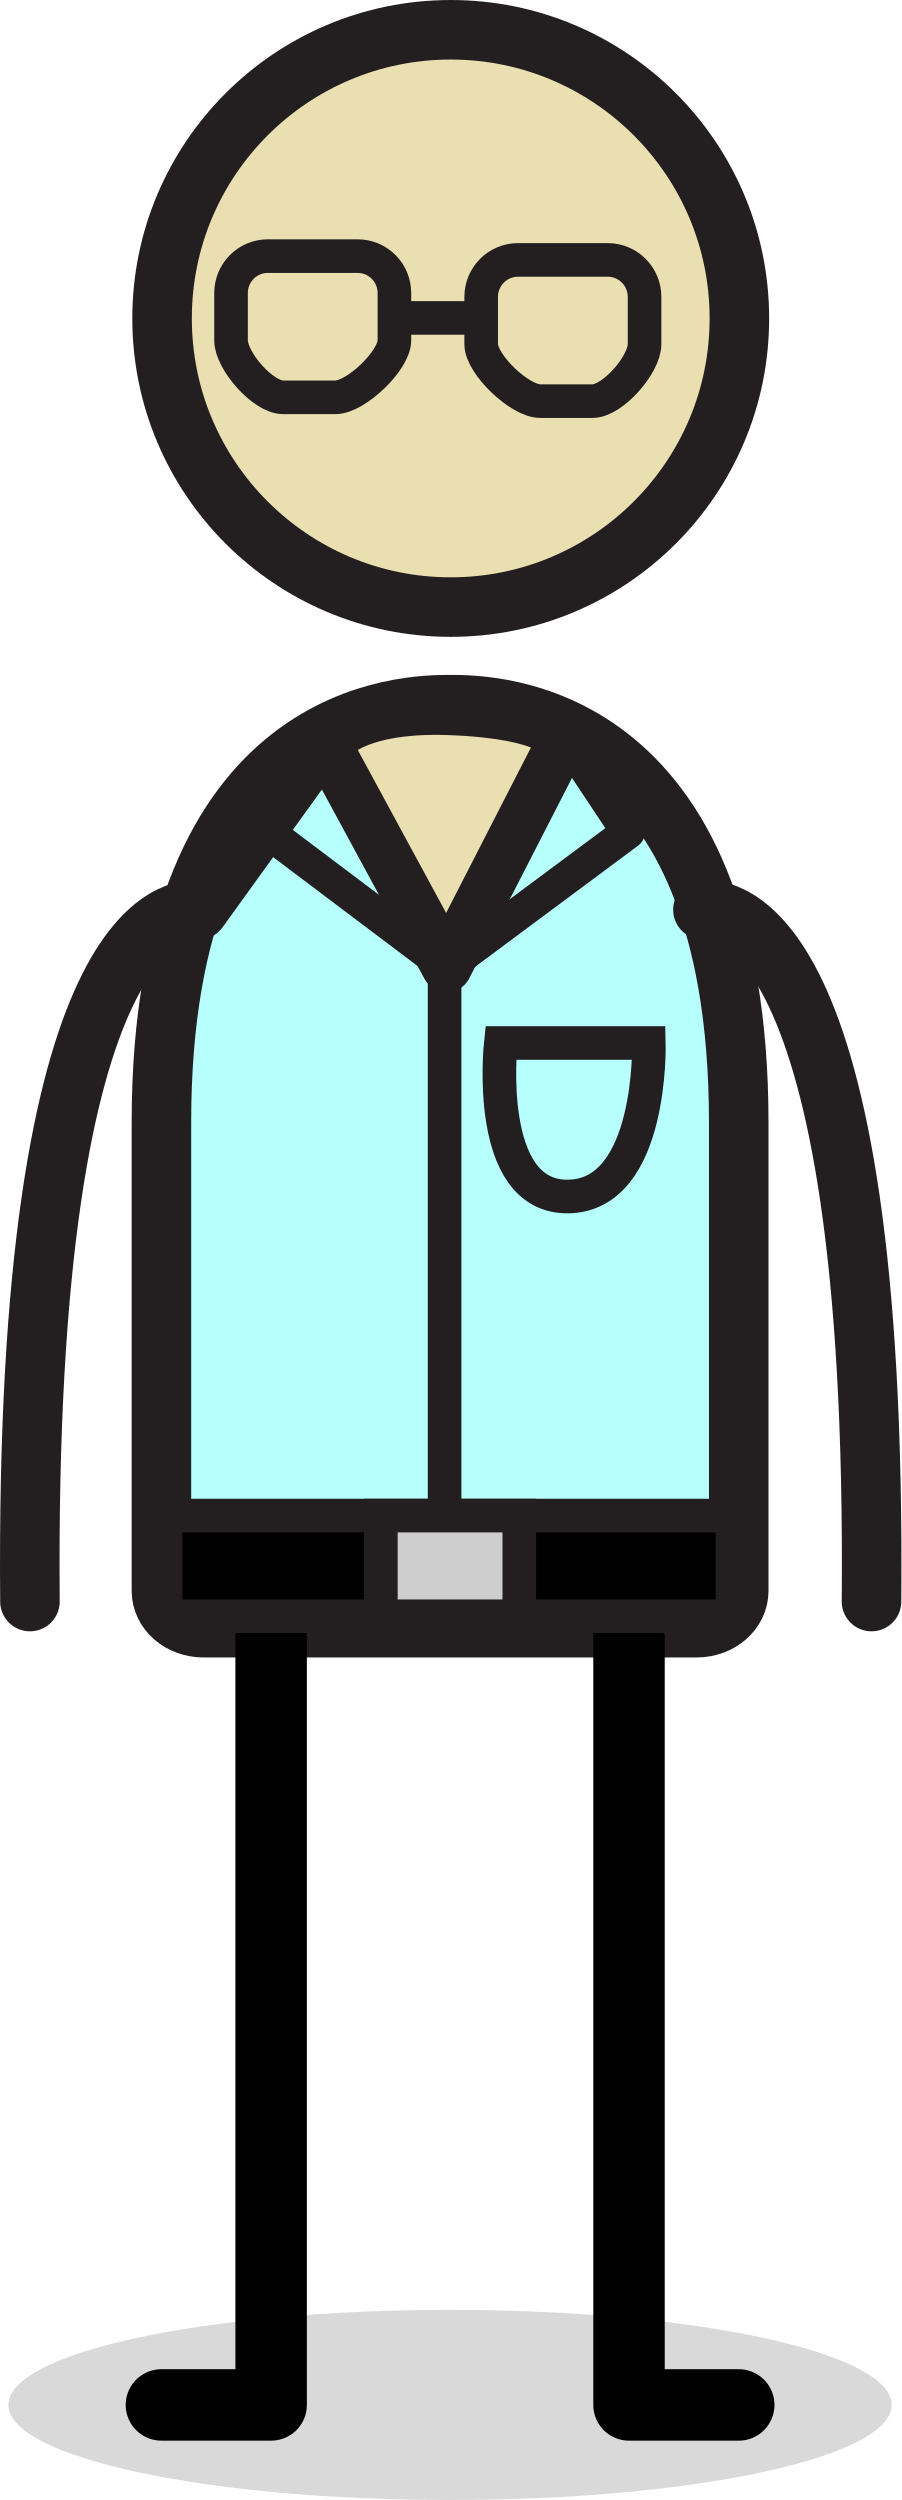
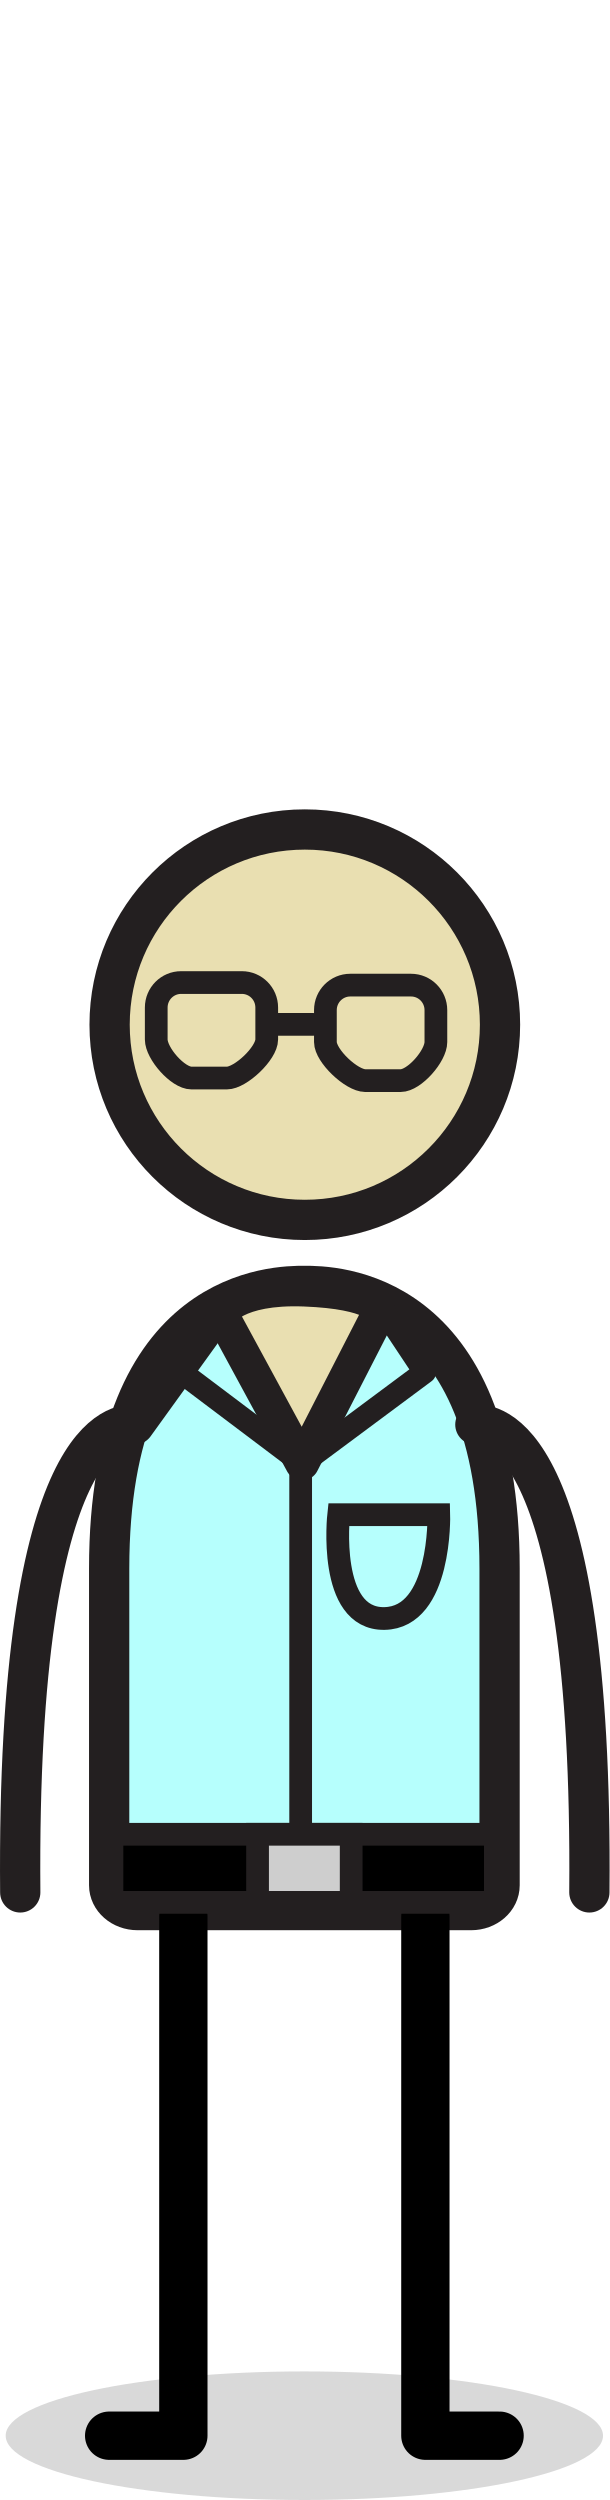
- <svg xmlns="http://www.w3.org/2000/svg" id="b" data-name="Characters" viewBox="0 0 53.645 148.777">
+ <svg xmlns="http://www.w3.org/2000/svg" id="b" data-name="Characters" viewBox="0 0 53.645 220">
  <g>
-     <ellipse cx="26.783" cy="143.119" rx="26.283" ry="5.658" opacity=".15" stroke-width="0" />
-     <circle cx="26.823" cy="18.95" r="17.178" fill="#e9dfb1" stroke="#231f20" stroke-miterlimit="10" stroke-width="3.543" />
-     <path d="m26.784,41.936c-2.357,0-17.178-.001-17.178,24.882v27.861c0,1.208,1.119,2.186,2.5,2.186h29.357c1.381,0,2.5-.979,2.5-2.186v-27.861c0-24.882-14.821-24.882-17.178-24.882Z" fill="#b6fffd" stroke="#231f20" stroke-miterlimit="10" stroke-width="3.543" />
-     <polyline points="16.135 97.412 16.135 143.119 9.606 143.119" fill="none" stroke="#000" stroke-linecap="round" stroke-linejoin="round" stroke-width="4.252" />
-     <polyline points="37.433 97.412 37.433 143.119 43.963 143.119" fill="none" stroke="#000" stroke-linecap="round" stroke-linejoin="round" stroke-width="4.252" />
-     <path d="m17.933,45.655l-6.119,8.485c-1.072-.031-10.384-.198-10.032,41.169" fill="none" stroke="#231f20" stroke-linecap="round" stroke-linejoin="round" stroke-width="3.543" />
-     <path d="m51.864,95.309c.352-41.367-8.961-41.2-10.032-41.169" fill="none" stroke="#231f20" stroke-linecap="round" stroke-linejoin="round" stroke-width="3.543" />
-     <path d="m26.784,42.249c-6.109-.232-7.377,2.055-7.377,2.055l7.179,13.241,6.924-13.504s-.461-1.554-6.725-1.792Z" fill="#e9dfb1" stroke="#231f20" stroke-linecap="round" stroke-linejoin="round" stroke-width="3" />
+     <ellipse cx="26.783" cy="214.342" rx="26.283" ry="5.658" opacity=".15" stroke-width="0" />
+     <circle cx="26.823" cy="90.173" r="17.178" fill="#e9dfb1" stroke="#231f20" stroke-miterlimit="10" stroke-width="3.543" />
+     <path d="m26.784,113.159c-2.357,0-17.178-.001-17.178,24.882v27.861c0,1.208,1.119,2.186,2.5,2.186h29.357c1.381,0,2.5-.979,2.5-2.186v-27.861c0-24.882-14.821-24.882-17.178-24.882Z" fill="#b6fffd" stroke="#231f20" stroke-miterlimit="10" stroke-width="3.543" />
+     <polyline points="16.135 168.635 16.135 214.342 9.606 214.342" fill="none" stroke="#000" stroke-linecap="round" stroke-linejoin="round" stroke-width="4.252" />
+     <polyline points="37.433 168.635 37.433 214.342 43.963 214.342" fill="none" stroke="#000" stroke-linecap="round" stroke-linejoin="round" stroke-width="4.252" />
+     <path d="m17.933,116.878l-6.119,8.485c-1.072-.031-10.384-.198-10.032,41.169" fill="none" stroke="#231f20" stroke-linecap="round" stroke-linejoin="round" stroke-width="3.543" />
+     <path d="m51.864,166.532c.352-41.367-8.961-41.2-10.032-41.169" fill="none" stroke="#231f20" stroke-linecap="round" stroke-linejoin="round" stroke-width="3.543" />
+     <path d="m26.784,113.472c-6.109-.232-7.377,2.055-7.377,2.055l7.179,13.241,6.924-13.504s-.461-1.554-6.725-1.792Z" fill="#e9dfb1" stroke="#231f20" stroke-linecap="round" stroke-linejoin="round" stroke-width="3" />
  </g>
-   <path d="m19.962,23.645h-3.112c-1.209,0-3.101-2.178-3.101-3.394v-2.809c0-1.216.98-2.201,2.188-2.201h5.347c1.209,0,2.188.986,2.188,2.201v2.809c0,1.216-2.302,3.394-3.51,3.394Z" fill="none" stroke="#231f20" stroke-linecap="round" stroke-linejoin="round" stroke-width="2" />
-   <path d="m32.145,23.872h3.112c1.209,0,3.101-2.178,3.101-3.394v-2.809c0-1.216-.98-2.201-2.188-2.201h-5.347c-1.209,0-2.188.986-2.188,2.201v1.404s0,1.404,0,1.404c0,1.216,2.302,3.394,3.51,3.394Z" fill="none" stroke="#231f20" stroke-linecap="round" stroke-linejoin="round" stroke-width="2" />
-   <line x1="27.552" y1="18.922" x2="23.732" y2="18.922" fill="none" stroke="#231f20" stroke-linecap="round" stroke-linejoin="round" stroke-width="2" />
-   <polygon points="26.586 57.545 15.941 49.52 19.407 44.304 26.586 57.545" fill="none" stroke="#231f20" stroke-linecap="round" stroke-linejoin="round" stroke-width="2" />
-   <polygon points="26.586 57.545 37.381 49.52 33.915 44.304 26.586 57.545" fill="none" stroke="#231f20" stroke-linecap="round" stroke-linejoin="round" stroke-width="2" />
-   <line x1="26.458" y1="96.866" x2="26.458" y2="57.545" fill="#b6fffd" stroke="#231f20" stroke-linecap="round" stroke-linejoin="round" stroke-width="2" />
-   <path d="m33.823,62.071h-4.021s-1.012,9.214,4.021,9.134,4.792-9.134,4.792-9.134h-4.792Z" fill="#b6fffd" stroke="#231f20" stroke-miterlimit="10" stroke-width="2" />
-   <rect x="9.852" y="90.193" width="33.74" height="5.992" stroke="#231f20" stroke-miterlimit="10" stroke-width="2" />
-   <rect x="22.665" y="90.193" width="8.239" height="5.992" fill="#cecece" stroke="#231f20" stroke-miterlimit="10" stroke-width="2" />
+   <path d="m19.962,94.868h-3.112c-1.209,0-3.101-2.178-3.101-3.394v-2.809c0-1.216.98-2.201,2.188-2.201h5.347c1.209,0,2.188.986,2.188,2.201v2.809c0,1.216-2.302,3.394-3.51,3.394Z" fill="none" stroke="#231f20" stroke-linecap="round" stroke-linejoin="round" stroke-width="2" />
+   <path d="m32.145,95.095h3.112c1.209,0,3.101-2.178,3.101-3.394v-2.809c0-1.216-.98-2.201-2.188-2.201h-5.347c-1.209,0-2.188.986-2.188,2.201v1.404s0,1.404,0,1.404c0,1.216,2.302,3.394,3.51,3.394Z" fill="none" stroke="#231f20" stroke-linecap="round" stroke-linejoin="round" stroke-width="2" />
+   <line x1="27.552" y1="90.145" x2="23.732" y2="90.145" fill="none" stroke="#231f20" stroke-linecap="round" stroke-linejoin="round" stroke-width="2" />
+   <polygon points="26.586 128.768 15.941 120.743 19.407 115.527 26.586 128.768" fill="none" stroke="#231f20" stroke-linecap="round" stroke-linejoin="round" stroke-width="2" />
+   <polygon points="26.586 128.768 37.381 120.743 33.915 115.527 26.586 128.768" fill="none" stroke="#231f20" stroke-linecap="round" stroke-linejoin="round" stroke-width="2" />
+   <line x1="26.458" y1="168.089" x2="26.458" y2="128.768" fill="#b6fffd" stroke="#231f20" stroke-linecap="round" stroke-linejoin="round" stroke-width="2" />
+   <path d="m33.823,133.294h-4.021s-1.012,9.214,4.021,9.134c5.033-.08,4.792-9.134,4.792-9.134h-4.792Z" fill="#b6fffd" stroke="#231f20" stroke-miterlimit="10" stroke-width="2" />
+   <rect x="9.852" y="161.416" width="33.74" height="5.992" stroke="#231f20" stroke-miterlimit="10" stroke-width="2" />
+   <rect x="22.665" y="161.416" width="8.239" height="5.992" fill="#cecece" stroke="#231f20" stroke-miterlimit="10" stroke-width="2" />
</svg>
